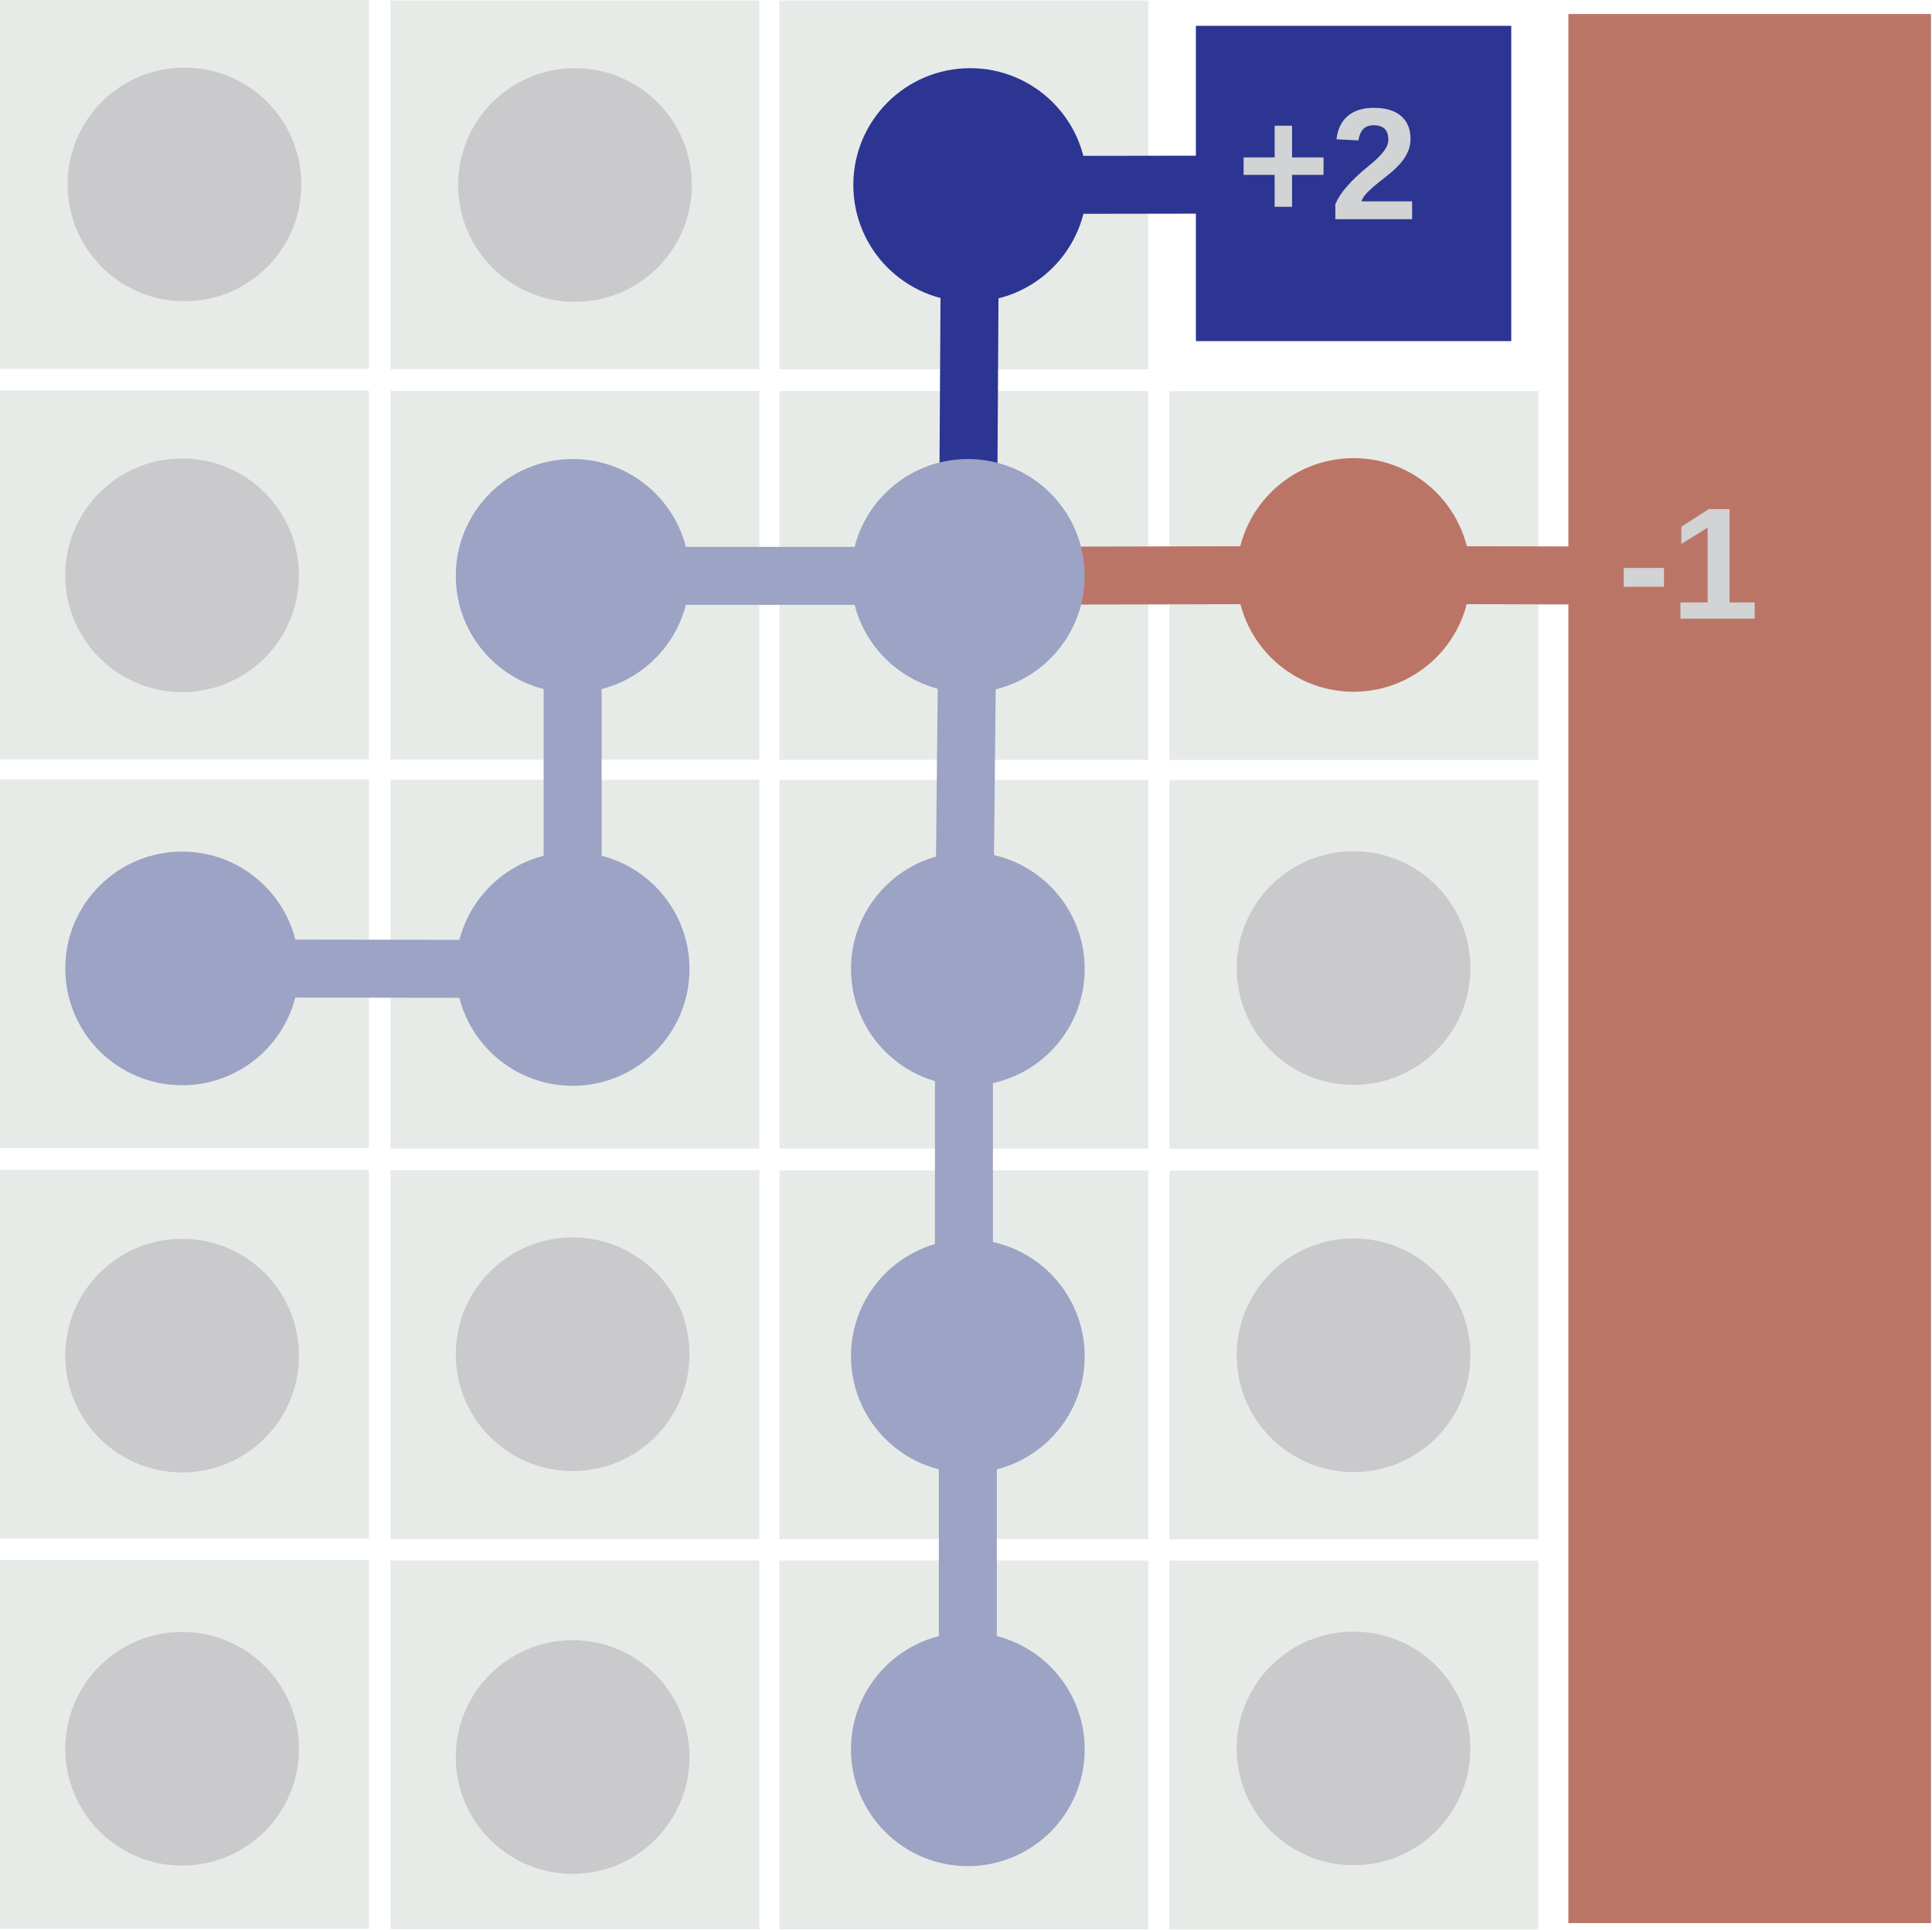
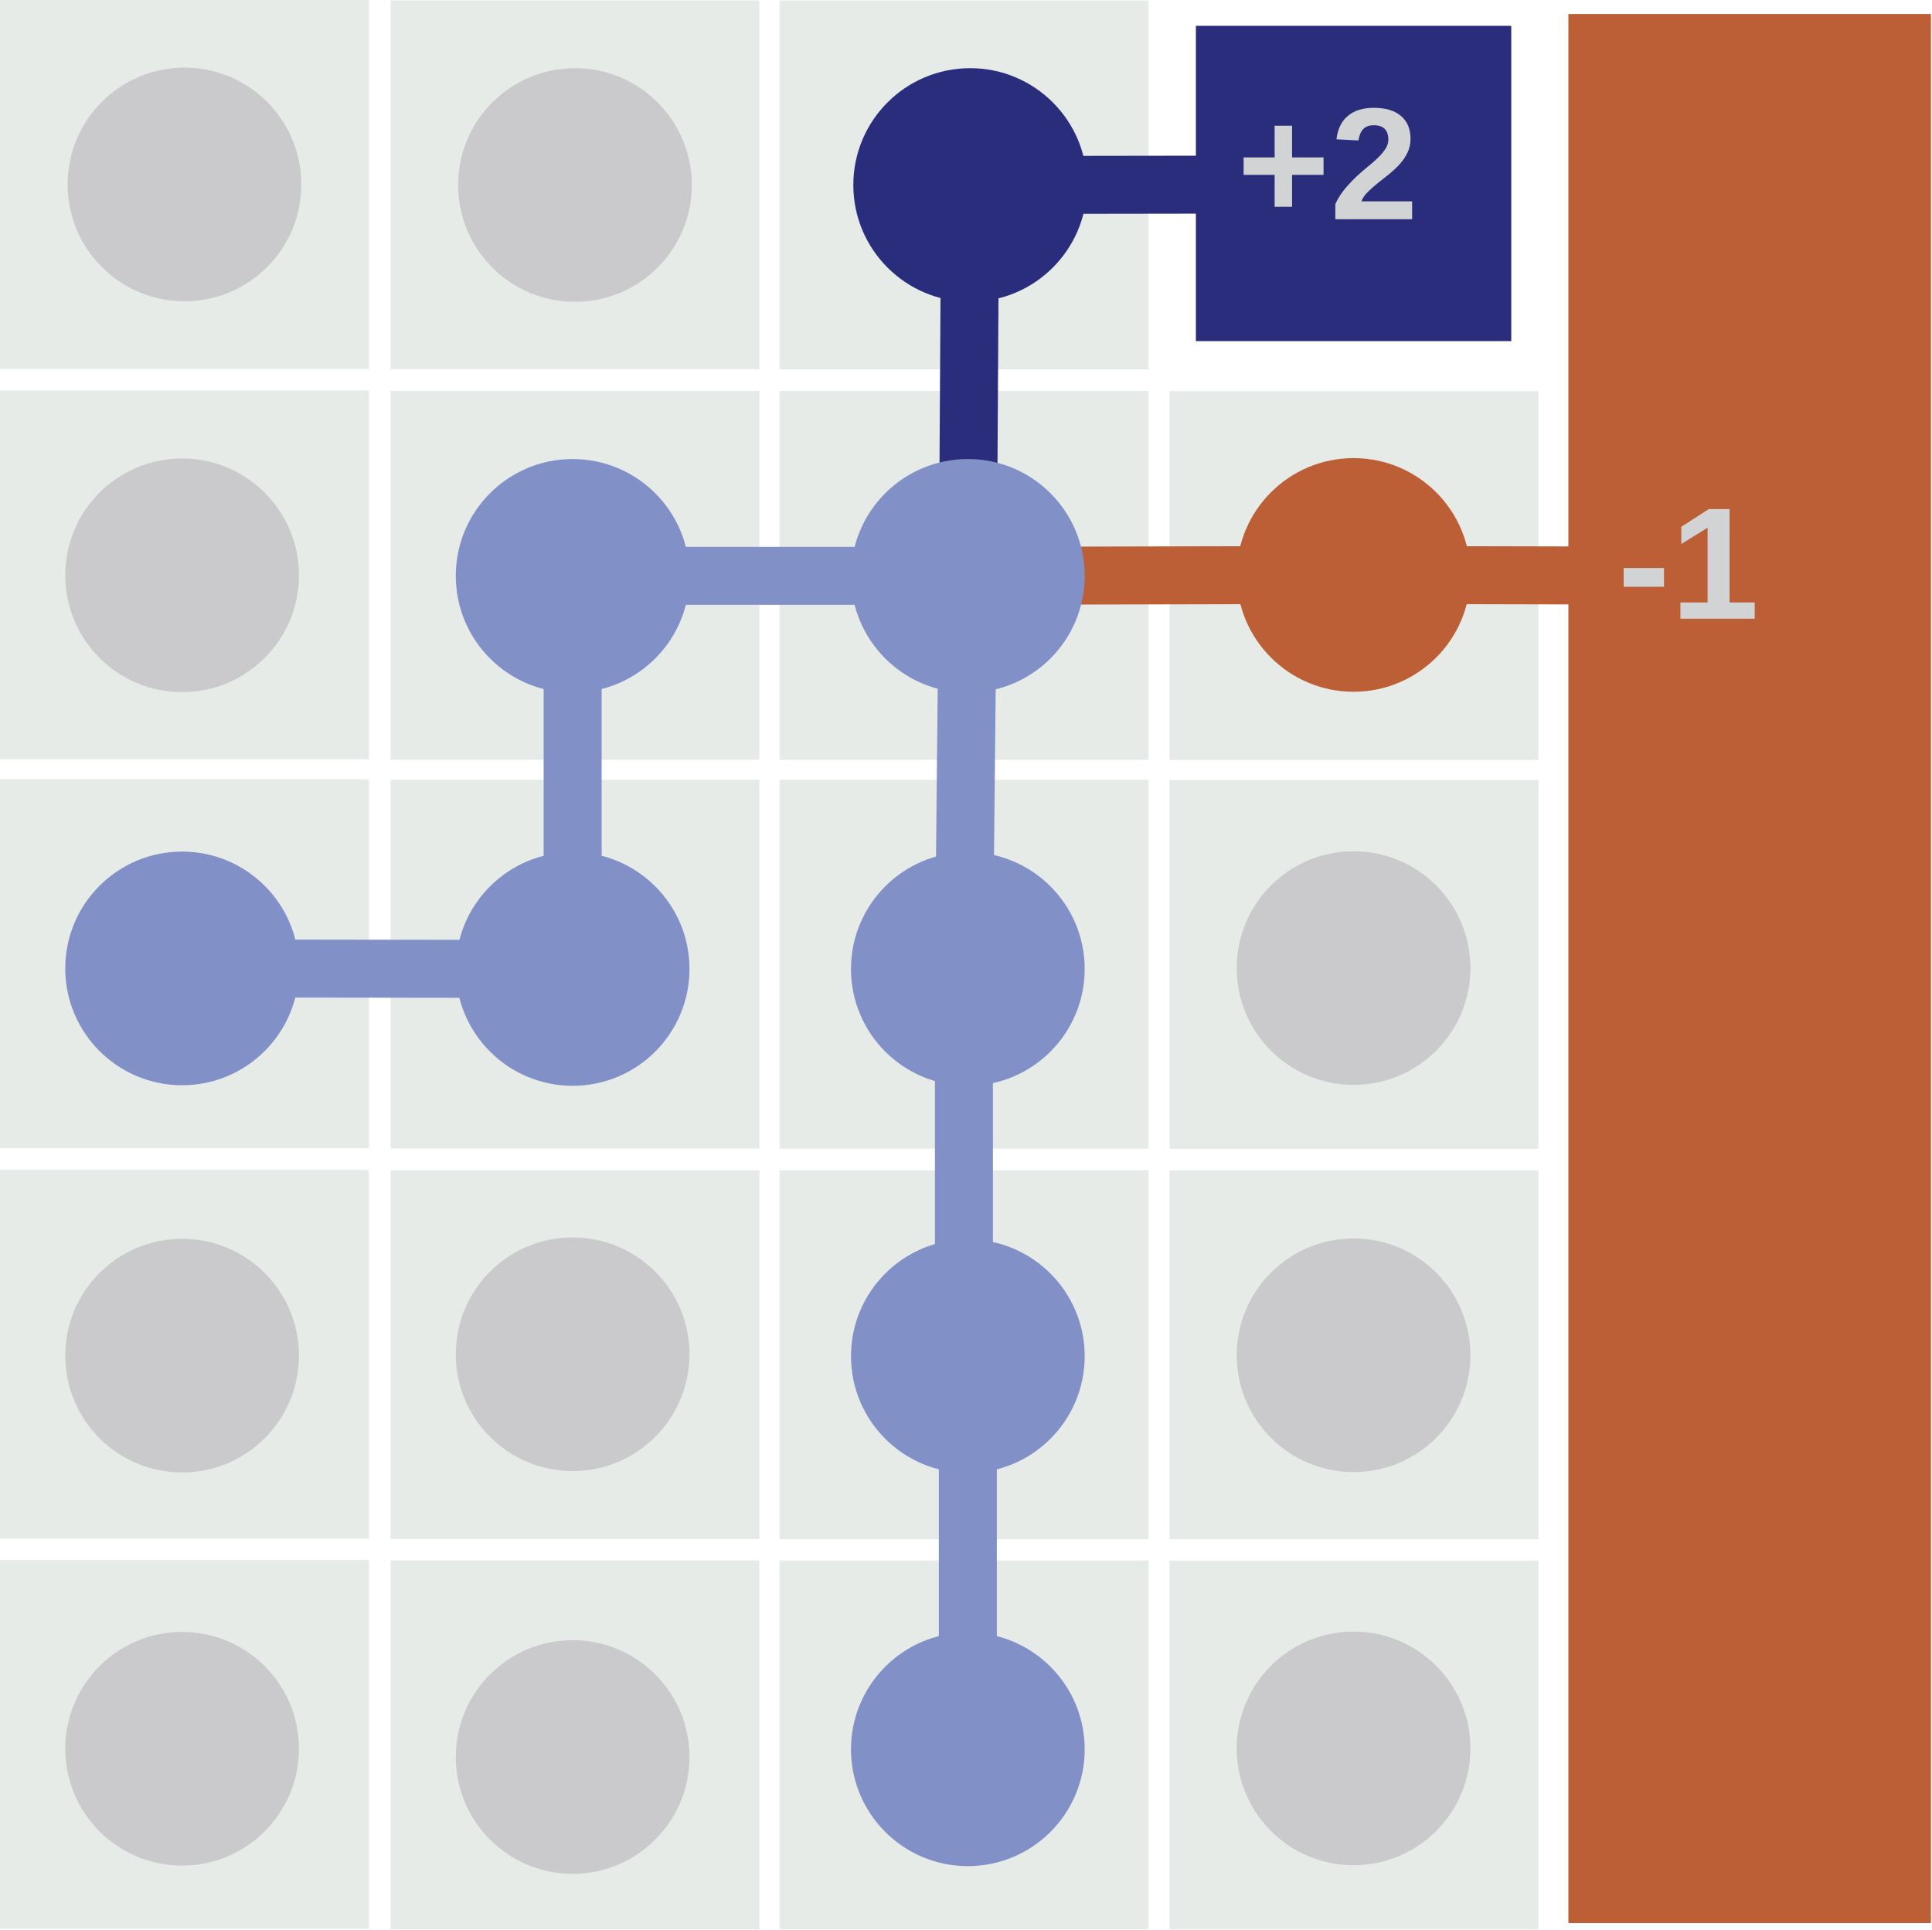
<svg xmlns="http://www.w3.org/2000/svg" id="Layer_1" data-name="Layer 1" viewBox="0 0 133.278 133.168">
  <defs>
    <style>
      .cls-1 {
        fill: #e7ebe8;
      }

      .cls-2 {
        fill: #cac9cc;
      }

      .cls-3, .cls-4, .cls-5 {
        fill: none;
        stroke-miterlimit: 10;
        stroke-width: 4px;
      }

      .cls-3 {
-         stroke: #9ca3c4;
+         stroke: #8191c8;
      }

      .cls-4 {
-         stroke: #2c3592;
+         stroke: #2a2d7c;
      }

      .cls-5 {
-         stroke: #bb7566;
+         stroke: #bd5f36;
      }

      .cls-6 {
-         fill: #2c3592;
+         fill: #2a2d7c;
      }

      .cls-7 {
-         fill: #9ca3c4;
+         fill: #8191c8;
      }

      .cls-8 {
-         fill: #bb7566;
+         fill: #bd5f36;
      }

      .cls-9 {
        font-size: 11px;
        fill: #d1d3d4;
        font-family: Arial-BoldMT, Arial;
        font-weight: 700;
      }
    </style>
  </defs>
  <rect class="cls-1" x="0" y="0.002" width="25.45" height="25.45" />
  <rect class="cls-1" x="26.94" y="0.029" width="25.45" height="25.45" />
  <rect class="cls-1" x="53.772" y="0.034" width="25.45" height="25.45" />
  <rect class="cls-1" x="0" y="26.947" width="25.45" height="25.45" />
  <rect class="cls-1" x="26.94" y="26.974" width="25.45" height="25.45" />
  <rect class="cls-1" x="53.772" y="26.979" width="25.45" height="25.45" />
  <rect class="cls-1" x="80.676" y="26.99" width="25.45" height="25.45" />
  <rect class="cls-1" x="0" y="53.775" width="25.45" height="25.45" />
  <rect class="cls-1" x="26.94" y="53.803" width="25.45" height="25.45" />
  <rect class="cls-1" x="53.772" y="53.808" width="25.45" height="25.45" />
  <rect class="cls-1" x="80.676" y="53.819" width="25.45" height="25.45" />
  <rect class="cls-1" x="0" y="80.72" width="25.45" height="25.45" />
  <rect class="cls-1" x="26.94" y="80.748" width="25.45" height="25.45" />
  <rect class="cls-1" x="53.772" y="80.753" width="25.45" height="25.45" />
  <rect class="cls-1" x="80.676" y="80.763" width="25.45" height="25.45" />
  <rect class="cls-1" x="0" y="107.641" width="25.45" height="25.45" />
  <rect class="cls-1" x="26.94" y="107.668" width="25.45" height="25.45" />
  <rect class="cls-1" x="53.772" y="107.673" width="25.45" height="25.45" />
  <rect class="cls-1" x="80.676" y="107.684" width="25.45" height="25.45" />
  <circle class="cls-2" cx="12.725" cy="12.727" r="8.061" />
  <circle class="cls-2" cx="39.664" cy="12.765" r="8.061" />
  <circle class="cls-2" cx="12.563" cy="39.696" r="8.061" />
  <circle class="cls-2" cx="93.375" cy="66.798" r="8.061" />
  <circle class="cls-2" cx="12.563" cy="93.539" r="8.061" />
  <line class="cls-3" x1="12.563" y1="66.822" x2="39.503" y2="66.86" />
  <line class="cls-3" x1="39.503" y1="39.734" x2="39.503" y2="66.86" />
  <line class="cls-3" x1="66.766" y1="39.734" x2="39.503" y2="39.734" />
  <line class="cls-4" x1="66.927" y1="12.765" x2="66.766" y2="39.734" />
  <line class="cls-4" x1="93.401" y1="12.727" x2="66.927" y2="12.765" />
  <line class="cls-3" x1="66.496" y1="66.5" x2="66.496" y2="93.514" />
  <line class="cls-3" x1="66.766" y1="39.734" x2="66.496" y2="66.5" />
  <line class="cls-5" x1="93.401" y1="39.671" x2="66.766" y2="39.734" />
  <line class="cls-5" x1="120.7" y1="39.734" x2="93.375" y2="39.671" />
  <circle class="cls-6" cx="66.927" cy="12.765" r="8.061" />
  <circle class="cls-7" cx="39.503" cy="39.734" r="8.061" />
  <circle class="cls-7" cx="66.766" cy="39.734" r="8.061" />
  <circle class="cls-8" cx="93.375" cy="39.671" r="8.061" />
  <circle class="cls-7" cx="12.563" cy="66.822" r="8.061" />
  <circle class="cls-7" cx="39.503" cy="66.86" r="8.061" />
  <circle class="cls-7" cx="66.766" cy="66.86" r="8.061" />
  <circle class="cls-2" cx="39.503" cy="93.445" r="8.061" />
  <circle class="cls-2" cx="12.563" cy="120.665" r="8.061" />
  <circle class="cls-2" cx="39.503" cy="121.235" r="8.061" />
  <rect class="cls-8" x="108.194" y="0.966" width="25.012" height="131.727" />
  <line class="cls-3" x1="66.766" y1="120.703" x2="66.766" y2="93.576" />
  <circle class="cls-2" cx="93.375" cy="93.514" r="8.061" />
  <circle class="cls-7" cx="66.766" cy="93.576" r="8.061" />
  <circle class="cls-7" cx="66.766" cy="120.703" r="8.061" />
  <circle class="cls-2" cx="93.375" cy="120.641" r="8.061" />
  <rect class="cls-6" x="82.498" y="1.782" width="21.755" height="21.755" />
  <text class="cls-9" transform="translate(111.5714 42.69184)">-1</text>
  <text class="cls-9" transform="translate(85.32039 15.12735)">+2</text>
</svg>
